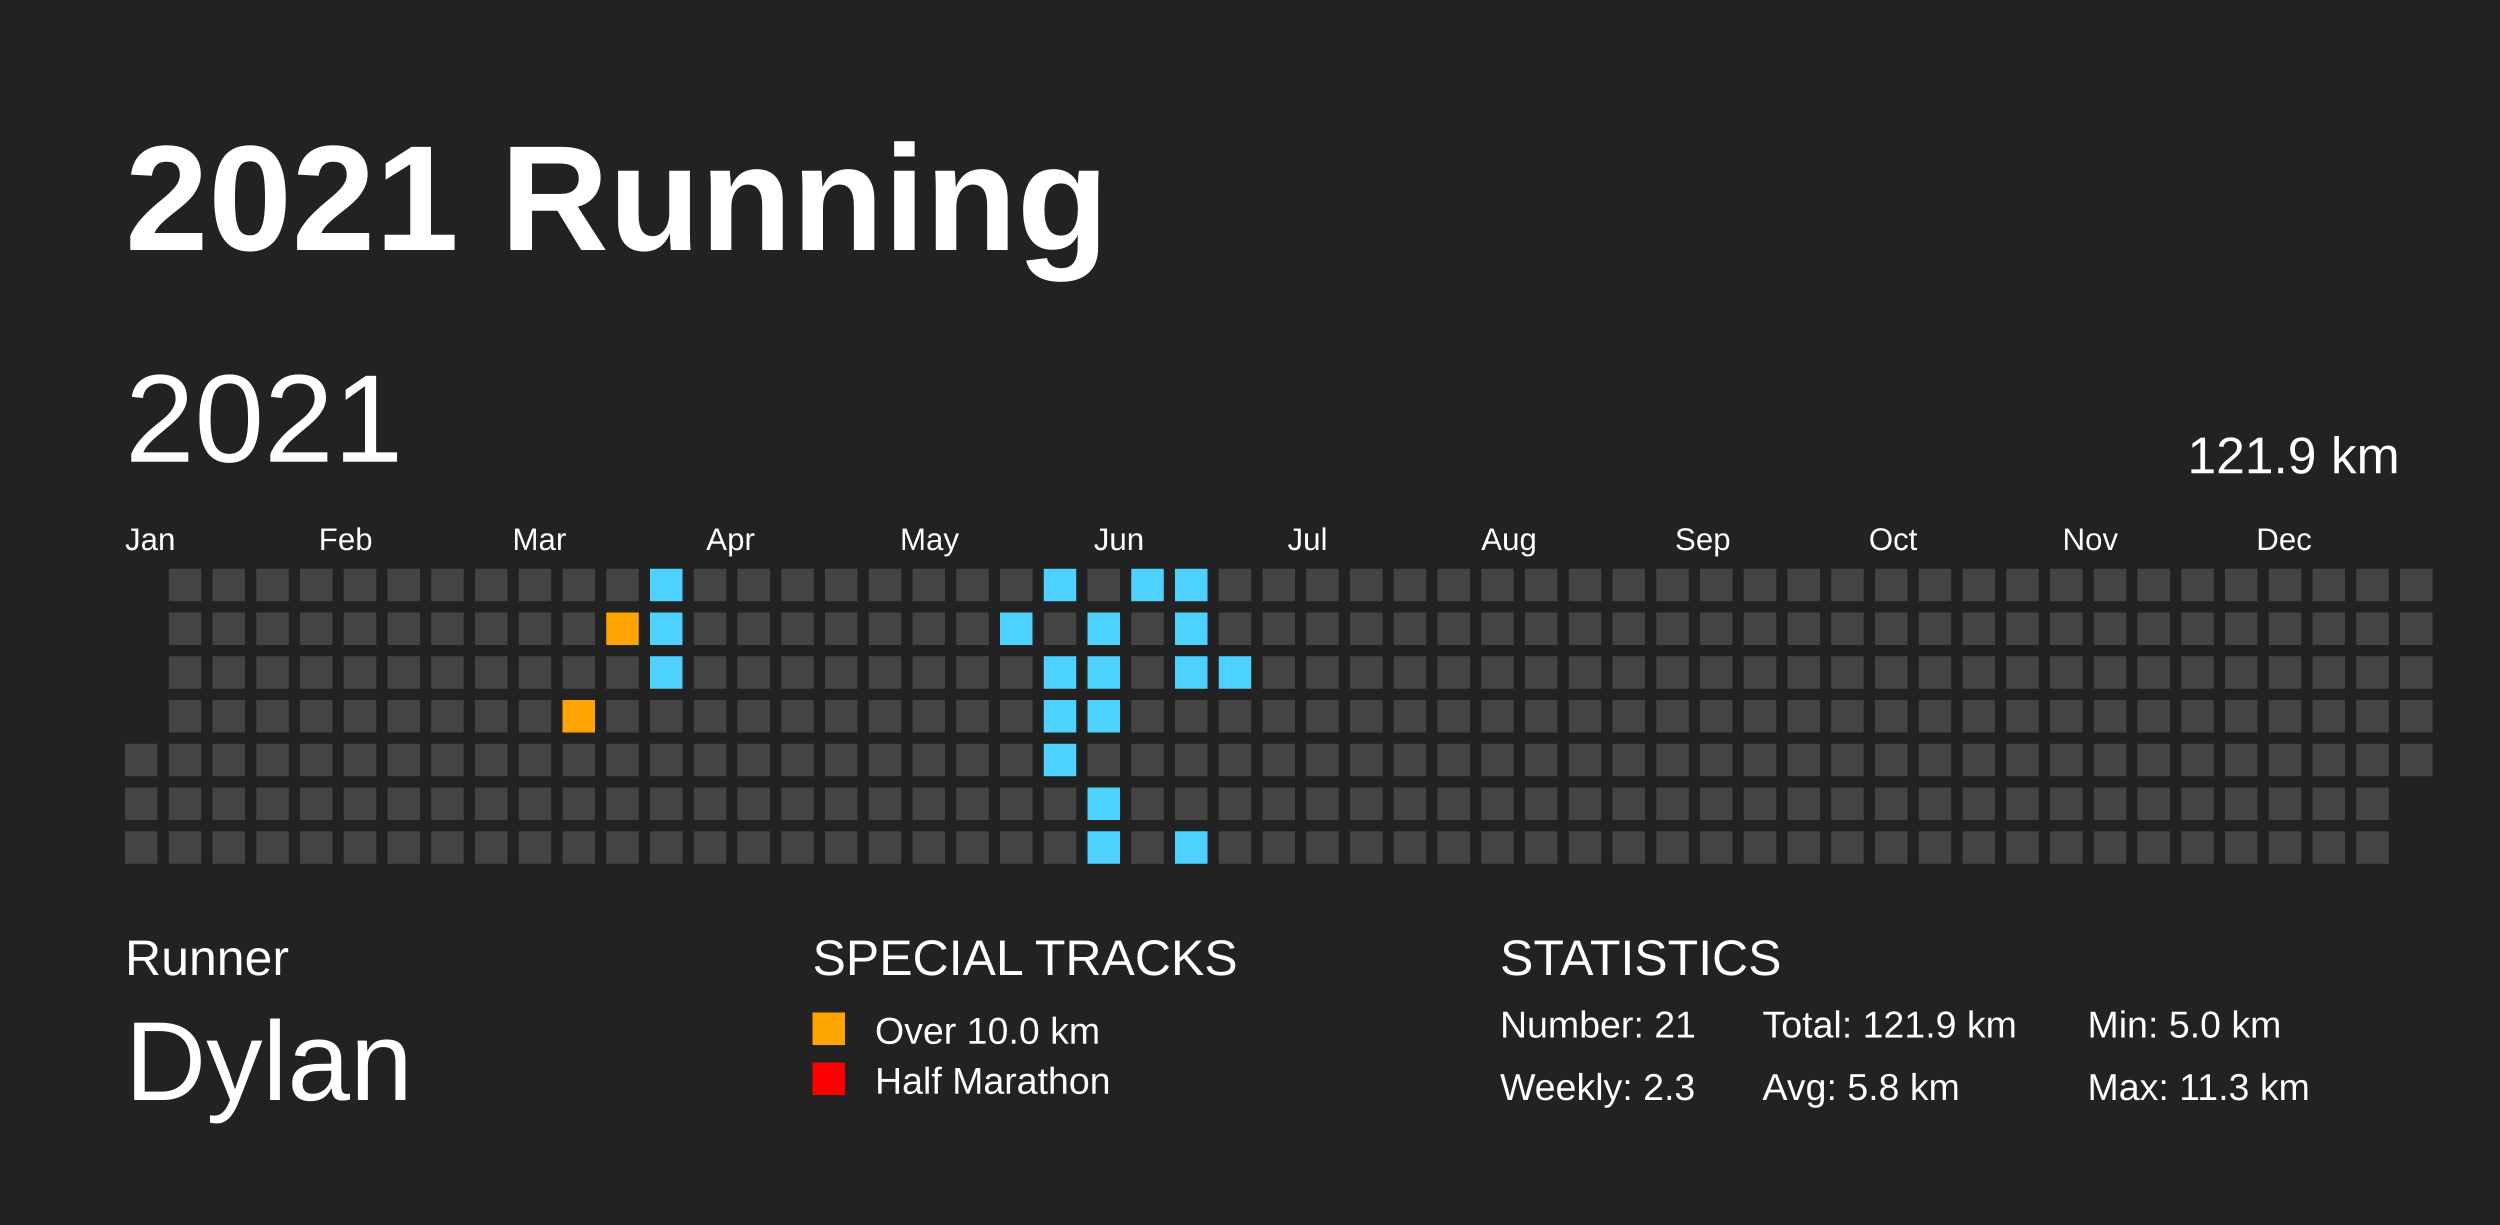
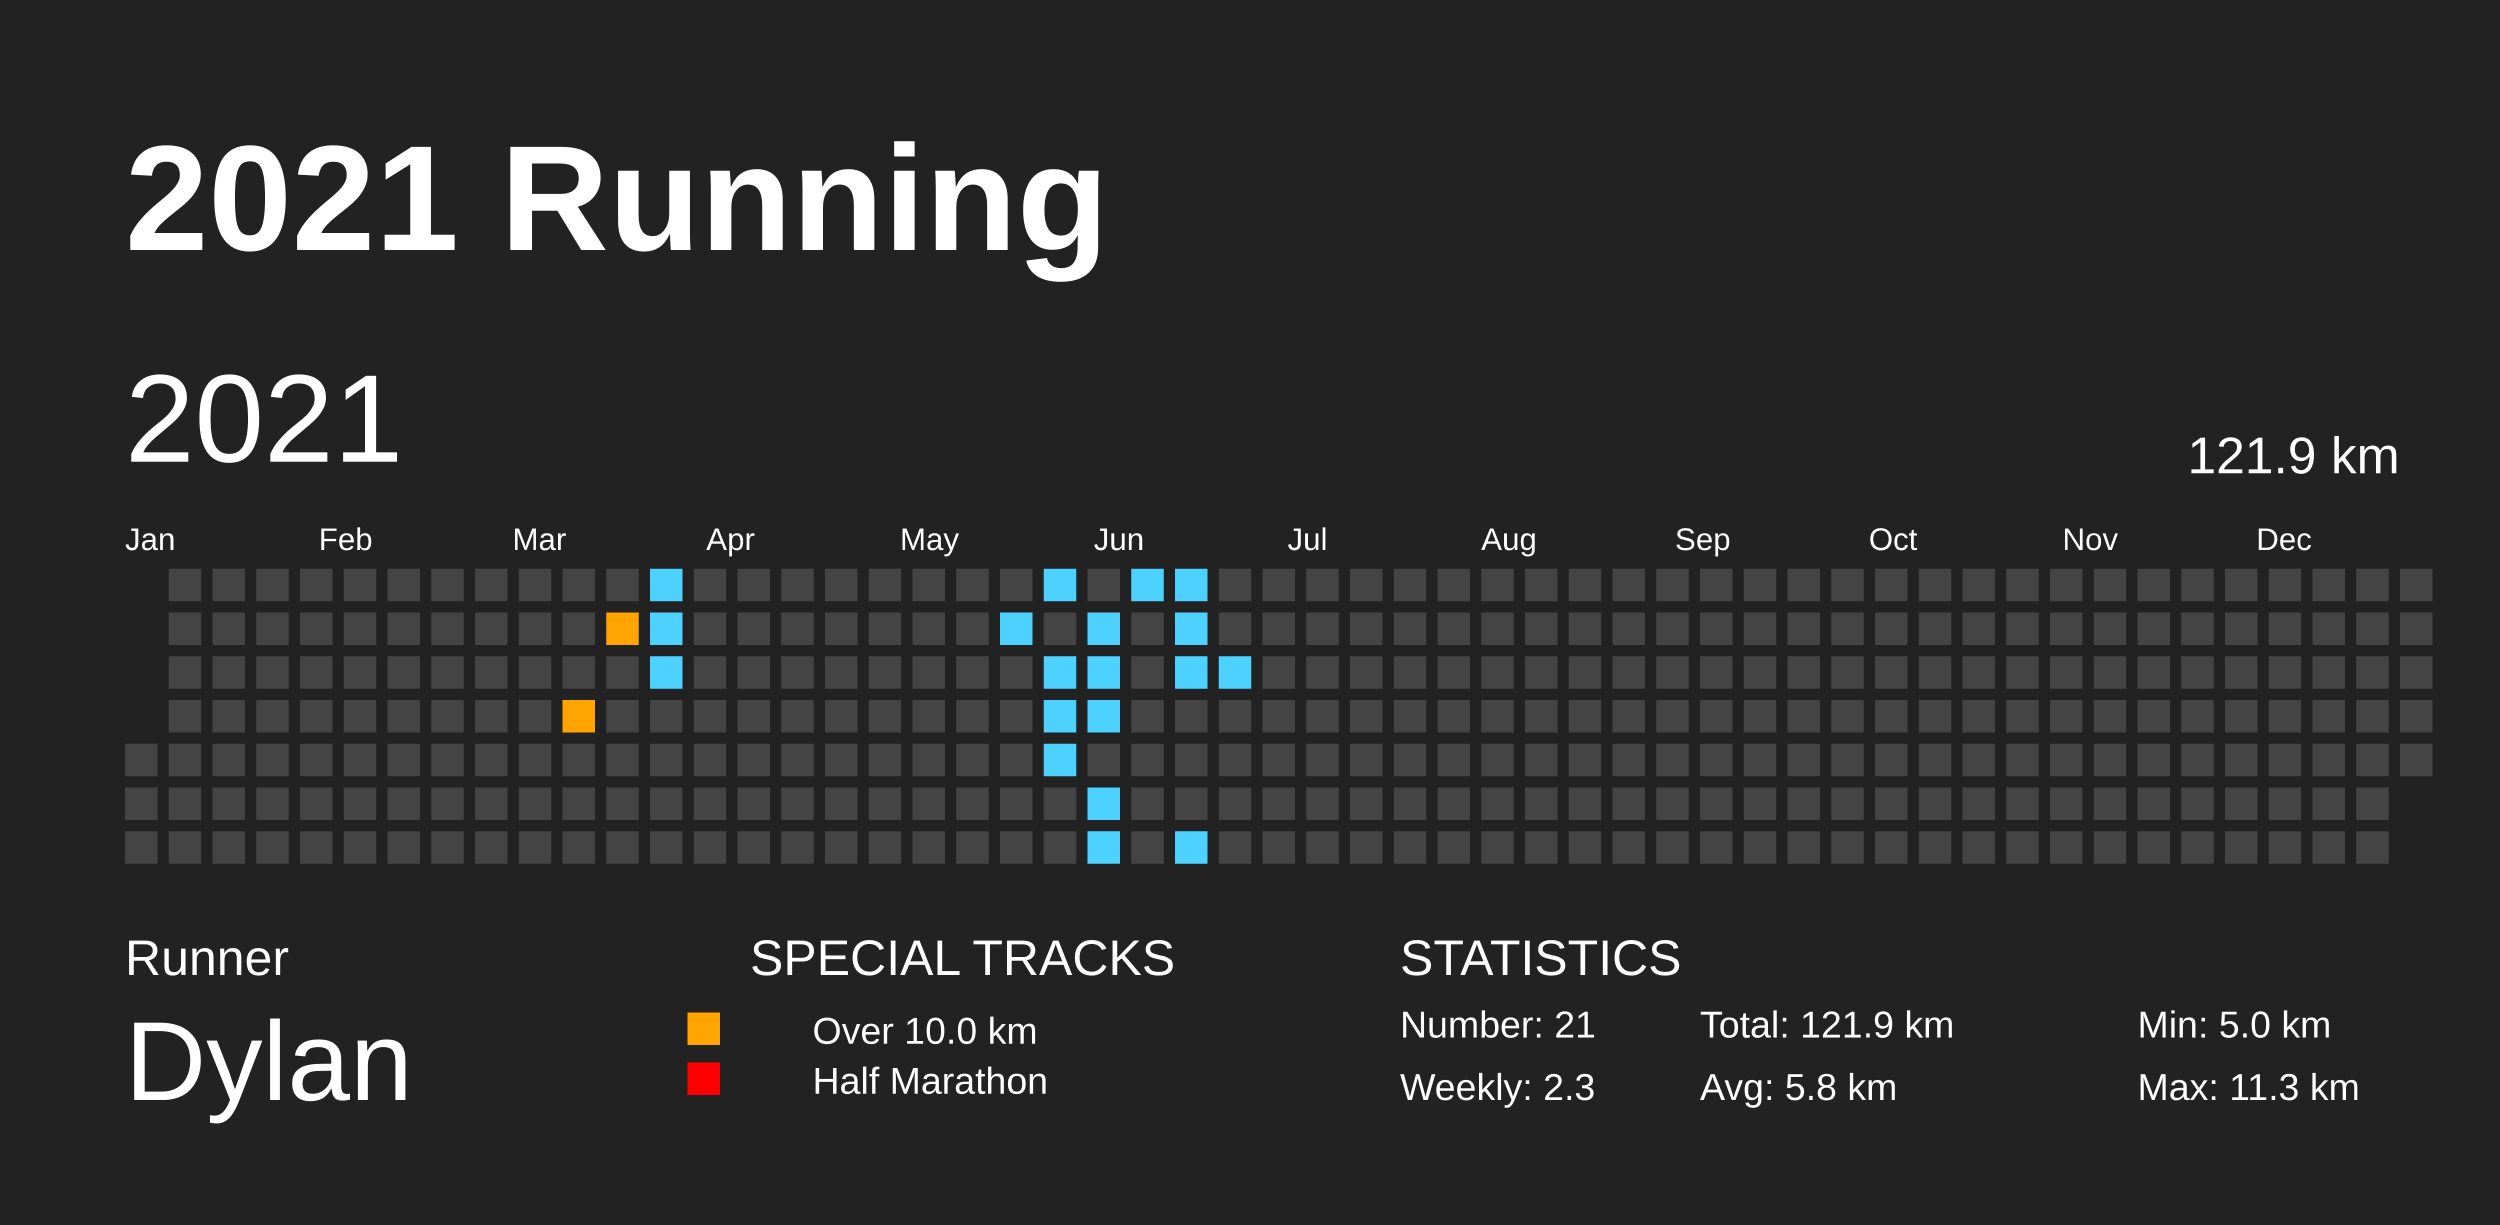
<svg xmlns="http://www.w3.org/2000/svg" baseProfile="full" height="98mm" version="1.1" viewBox="0,0,200,98" width="200mm">
  <defs>
    <pattern height="2" id="indoor-stripe" patternUnits="userSpaceOnUse" width="2">
      <line stroke="white" stroke-opacity="0.45" stroke-width="0.5" x1="0" x2="2" y1="2" y2="0" />
    </pattern>
  </defs>
  <rect fill="#222222" height="98" width="200" x="0" y="0" />
  <text fill="#FFFFFF" style="font-size:12px; font-family:Arial; font-weight:bold;" x="10" y="20">2021 Running</text>
  <text fill="#FFFFFF" style="font-size:4px; font-family:Arial" x="10" y="78">Runner</text>
  <text fill="#FFFFFF" style="font-size:9px; font-family:Arial" x="10" y="88">Dylan</text>
-   <text fill="#FFFFFF" style="font-size:4px; font-family:Arial" x="65" y="78">SPECIAL TRACKS</text>
-   <rect fill="#ffa400" height="2.6" width="2.6" x="65" y="81" />
-   <text fill="#FFFFFF" style="font-size:3px; font-family:Arial" x="70" y="83.5">Over 10.0 km</text>
-   <rect fill="#ff0000" height="2.6" width="2.6" x="65" y="85" />
-   <text fill="#FFFFFF" style="font-size:3px; font-family:Arial" x="70" y="87.5">Half Marathon</text>
-   <text fill="#FFFFFF" style="font-size:4px; font-family:Arial" x="120" y="78">STATISTICS</text>
-   <text fill="#FFFFFF" style="font-size:3px; font-family:Arial" x="120" y="83">Number: 21</text>
-   <text fill="#FFFFFF" style="font-size:3px; font-family:Arial" x="120" y="88">Weekly: 2.3</text>
-   <text fill="#FFFFFF" style="font-size:3px; font-family:Arial" x="141" y="83">Total: 121.9 km</text>
-   <text fill="#FFFFFF" style="font-size:3px; font-family:Arial" x="141" y="88">Avg: 5.8 km</text>
-   <text fill="#FFFFFF" style="font-size:3px; font-family:Arial" x="167" y="83">Min: 5.0 km</text>
-   <text fill="#FFFFFF" style="font-size:3px; font-family:Arial" x="167" y="88">Max: 11.3 km</text>
+   <text fill="#FFFFFF" style="font-size:4px; font-family:Arial" x="60" y="78">SPECIAL TRACKS</text>
+   <rect fill="#ffa400" height="2.6" width="2.6" x="55" y="81" />
+   <text fill="#FFFFFF" style="font-size:3px; font-family:Arial" x="65" y="83.5">Over 10.0 km</text>
+   <rect fill="#ff0000" height="2.6" width="2.6" x="55" y="85" />
+   <text fill="#FFFFFF" style="font-size:3px; font-family:Arial" x="65" y="87.5">Half Marathon</text>
+   <text fill="#FFFFFF" style="font-size:4px; font-family:Arial" x="112" y="78">STATISTICS</text>
+   <text fill="#FFFFFF" style="font-size:3px; font-family:Arial" x="112" y="83">Number: 21</text>
+   <text fill="#FFFFFF" style="font-size:3px; font-family:Arial" x="112" y="88">Weekly: 2.3</text>
+   <text fill="#FFFFFF" style="font-size:3px; font-family:Arial" x="136" y="83">Total: 121.9 km</text>
+   <text fill="#FFFFFF" style="font-size:3px; font-family:Arial" x="136" y="88">Avg: 5.8 km</text>
+   <text fill="#FFFFFF" style="font-size:3px; font-family:Arial" x="171" y="83">Min: 5.0 km</text>
+   <text fill="#FFFFFF" style="font-size:3px; font-family:Arial" x="171" y="88">Max: 11.3 km</text>
  <text dominant-baseline="hanging" fill="#FFFFFF" style="font-size:10.0px; font-family:Arial;" x="10" y="30">2021</text>
  <text dominant-baseline="hanging" fill="#FFFFFF" style="font-size:4.125px; font-family:Arial;" x="175" y="35">121.9 km</text>
  <text fill="#FFFFFF" style="font-size:2.5px; font-family:Arial" x="10.0" y="44">Jan</text>
  <text fill="#FFFFFF" style="font-size:2.5px; font-family:Arial" x="25.5" y="44">Feb</text>
  <text fill="#FFFFFF" style="font-size:2.5px; font-family:Arial" x="41.0" y="44">Mar</text>
  <text fill="#FFFFFF" style="font-size:2.5px; font-family:Arial" x="56.5" y="44">Apr</text>
  <text fill="#FFFFFF" style="font-size:2.5px; font-family:Arial" x="72.0" y="44">May</text>
  <text fill="#FFFFFF" style="font-size:2.5px; font-family:Arial" x="87.5" y="44">Jun</text>
  <text fill="#FFFFFF" style="font-size:2.5px; font-family:Arial" x="103.0" y="44">Jul</text>
  <text fill="#FFFFFF" style="font-size:2.5px; font-family:Arial" x="118.5" y="44">Aug</text>
  <text fill="#FFFFFF" style="font-size:2.5px; font-family:Arial" x="134.0" y="44">Sep</text>
  <text fill="#FFFFFF" style="font-size:2.5px; font-family:Arial" x="149.5" y="44">Oct</text>
  <text fill="#FFFFFF" style="font-size:2.5px; font-family:Arial" x="165.0" y="44">Nov</text>
  <text fill="#FFFFFF" style="font-size:2.5px; font-family:Arial" x="180.5" y="44">Dec</text>
  <rect fill="#444444" height="2.6" width="2.6" x="10.0" y="59.5" />
  <rect fill="#444444" height="2.6" width="2.6" x="10.0" y="63.0" />
  <rect fill="#444444" height="2.6" width="2.6" x="10.0" y="66.5" />
  <rect fill="#444444" height="2.6" width="2.6" x="13.5" y="45.5" />
  <rect fill="#444444" height="2.6" width="2.6" x="13.5" y="49.0" />
  <rect fill="#444444" height="2.6" width="2.6" x="13.5" y="52.5" />
  <rect fill="#444444" height="2.6" width="2.6" x="13.5" y="56.0" />
  <rect fill="#444444" height="2.6" width="2.6" x="13.5" y="59.5" />
  <rect fill="#444444" height="2.6" width="2.6" x="13.5" y="63.0" />
  <rect fill="#444444" height="2.6" width="2.6" x="13.5" y="66.5" />
  <rect fill="#444444" height="2.6" width="2.6" x="17.0" y="45.5" />
  <rect fill="#444444" height="2.6" width="2.6" x="17.0" y="49.0" />
  <rect fill="#444444" height="2.6" width="2.6" x="17.0" y="52.5" />
  <rect fill="#444444" height="2.6" width="2.6" x="17.0" y="56.0" />
  <rect fill="#444444" height="2.6" width="2.6" x="17.0" y="59.5" />
  <rect fill="#444444" height="2.6" width="2.6" x="17.0" y="63.0" />
  <rect fill="#444444" height="2.6" width="2.6" x="17.0" y="66.5" />
  <rect fill="#444444" height="2.6" width="2.6" x="20.5" y="45.5" />
  <rect fill="#444444" height="2.6" width="2.6" x="20.5" y="49.0" />
  <rect fill="#444444" height="2.6" width="2.6" x="20.5" y="52.5" />
  <rect fill="#444444" height="2.6" width="2.6" x="20.5" y="56.0" />
  <rect fill="#444444" height="2.6" width="2.6" x="20.5" y="59.5" />
  <rect fill="#444444" height="2.6" width="2.6" x="20.5" y="63.0" />
  <rect fill="#444444" height="2.6" width="2.6" x="20.5" y="66.5" />
  <rect fill="#444444" height="2.6" width="2.6" x="24.0" y="45.5" />
  <rect fill="#444444" height="2.6" width="2.6" x="24.0" y="49.0" />
  <rect fill="#444444" height="2.6" width="2.6" x="24.0" y="52.5" />
  <rect fill="#444444" height="2.6" width="2.6" x="24.0" y="56.0" />
  <rect fill="#444444" height="2.6" width="2.6" x="24.0" y="59.5" />
  <rect fill="#444444" height="2.6" width="2.6" x="24.0" y="63.0" />
  <rect fill="#444444" height="2.6" width="2.6" x="24.0" y="66.5" />
  <rect fill="#444444" height="2.6" width="2.6" x="27.5" y="45.5" />
  <rect fill="#444444" height="2.6" width="2.6" x="27.5" y="49.0" />
  <rect fill="#444444" height="2.6" width="2.6" x="27.5" y="52.5" />
  <rect fill="#444444" height="2.6" width="2.6" x="27.5" y="56.0" />
  <rect fill="#444444" height="2.6" width="2.6" x="27.5" y="59.5" />
  <rect fill="#444444" height="2.6" width="2.6" x="27.5" y="63.0" />
  <rect fill="#444444" height="2.6" width="2.6" x="27.5" y="66.5" />
  <rect fill="#444444" height="2.6" width="2.6" x="31.0" y="45.5" />
  <rect fill="#444444" height="2.6" width="2.6" x="31.0" y="49.0" />
  <rect fill="#444444" height="2.6" width="2.6" x="31.0" y="52.5" />
  <rect fill="#444444" height="2.6" width="2.6" x="31.0" y="56.0" />
  <rect fill="#444444" height="2.6" width="2.6" x="31.0" y="59.5" />
  <rect fill="#444444" height="2.6" width="2.6" x="31.0" y="63.0" />
  <rect fill="#444444" height="2.6" width="2.6" x="31.0" y="66.5" />
  <rect fill="#444444" height="2.6" width="2.6" x="34.5" y="45.5" />
  <rect fill="#444444" height="2.6" width="2.6" x="34.5" y="49.0" />
  <rect fill="#444444" height="2.6" width="2.6" x="34.5" y="52.5" />
  <rect fill="#444444" height="2.6" width="2.6" x="34.5" y="56.0" />
  <rect fill="#444444" height="2.6" width="2.6" x="34.5" y="59.5" />
  <rect fill="#444444" height="2.6" width="2.6" x="34.5" y="63.0" />
  <rect fill="#444444" height="2.6" width="2.6" x="34.5" y="66.5" />
  <rect fill="#444444" height="2.6" width="2.6" x="38.0" y="45.5" />
  <rect fill="#444444" height="2.6" width="2.6" x="38.0" y="49.0" />
  <rect fill="#444444" height="2.6" width="2.6" x="38.0" y="52.5" />
  <rect fill="#444444" height="2.6" width="2.6" x="38.0" y="56.0" />
  <rect fill="#444444" height="2.6" width="2.6" x="38.0" y="59.5" />
  <rect fill="#444444" height="2.6" width="2.6" x="38.0" y="63.0" />
  <rect fill="#444444" height="2.6" width="2.6" x="38.0" y="66.5" />
  <rect fill="#444444" height="2.6" width="2.6" x="41.5" y="45.5" />
  <rect fill="#444444" height="2.6" width="2.6" x="41.5" y="49.0" />
  <rect fill="#444444" height="2.6" width="2.6" x="41.5" y="52.5" />
  <rect fill="#444444" height="2.6" width="2.6" x="41.5" y="56.0" />
  <rect fill="#444444" height="2.6" width="2.6" x="41.5" y="59.5" />
  <rect fill="#444444" height="2.6" width="2.6" x="41.5" y="63.0" />
  <rect fill="#444444" height="2.6" width="2.6" x="41.5" y="66.5" />
  <rect fill="#444444" height="2.6" width="2.6" x="45.0" y="45.5" />
  <rect fill="#444444" height="2.6" width="2.6" x="45.0" y="49.0" />
  <rect fill="#444444" height="2.6" width="2.6" x="45.0" y="52.5" />
  <rect fill="#ffa400" height="2.6" width="2.6" x="45.0" y="56.0" />
  <rect fill="#444444" height="2.6" width="2.6" x="45.0" y="59.5" />
  <rect fill="#444444" height="2.6" width="2.6" x="45.0" y="63.0" />
  <rect fill="#444444" height="2.6" width="2.6" x="45.0" y="66.5" />
  <rect fill="#444444" height="2.6" width="2.6" x="48.5" y="45.5" />
  <rect fill="#ffa400" height="2.6" width="2.6" x="48.5" y="49.0" />
  <rect fill="#444444" height="2.6" width="2.6" x="48.5" y="52.5" />
  <rect fill="#444444" height="2.6" width="2.6" x="48.5" y="56.0" />
  <rect fill="#444444" height="2.6" width="2.6" x="48.5" y="59.5" />
  <rect fill="#444444" height="2.6" width="2.6" x="48.5" y="63.0" />
  <rect fill="#444444" height="2.6" width="2.6" x="48.5" y="66.5" />
  <rect fill="#4DD2FF" height="2.6" width="2.6" x="52.0" y="45.5" />
  <rect fill="#4DD2FF" height="2.6" width="2.6" x="52.0" y="49.0" />
  <rect fill="#4DD2FF" height="2.6" width="2.6" x="52.0" y="52.5" />
  <rect fill="#444444" height="2.6" width="2.6" x="52.0" y="56.0" />
  <rect fill="#444444" height="2.6" width="2.6" x="52.0" y="59.5" />
  <rect fill="#444444" height="2.6" width="2.6" x="52.0" y="63.0" />
  <rect fill="#444444" height="2.6" width="2.6" x="52.0" y="66.5" />
  <rect fill="#444444" height="2.6" width="2.6" x="55.5" y="45.5" />
  <rect fill="#444444" height="2.6" width="2.6" x="55.5" y="49.0" />
  <rect fill="#444444" height="2.6" width="2.6" x="55.5" y="52.5" />
  <rect fill="#444444" height="2.6" width="2.6" x="55.5" y="56.0" />
  <rect fill="#444444" height="2.6" width="2.6" x="55.5" y="59.5" />
  <rect fill="#444444" height="2.6" width="2.6" x="55.5" y="63.0" />
  <rect fill="#444444" height="2.6" width="2.6" x="55.5" y="66.5" />
  <rect fill="#444444" height="2.6" width="2.6" x="59.0" y="45.5" />
  <rect fill="#444444" height="2.6" width="2.6" x="59.0" y="49.0" />
  <rect fill="#444444" height="2.6" width="2.6" x="59.0" y="52.5" />
  <rect fill="#444444" height="2.6" width="2.6" x="59.0" y="56.0" />
  <rect fill="#444444" height="2.6" width="2.6" x="59.0" y="59.5" />
  <rect fill="#444444" height="2.6" width="2.6" x="59.0" y="63.0" />
  <rect fill="#444444" height="2.6" width="2.6" x="59.0" y="66.5" />
  <rect fill="#444444" height="2.6" width="2.6" x="62.5" y="45.5" />
  <rect fill="#444444" height="2.6" width="2.6" x="62.5" y="49.0" />
  <rect fill="#444444" height="2.6" width="2.6" x="62.5" y="52.5" />
  <rect fill="#444444" height="2.6" width="2.6" x="62.5" y="56.0" />
  <rect fill="#444444" height="2.6" width="2.6" x="62.5" y="59.5" />
  <rect fill="#444444" height="2.6" width="2.6" x="62.5" y="63.0" />
  <rect fill="#444444" height="2.6" width="2.6" x="62.5" y="66.5" />
  <rect fill="#444444" height="2.6" width="2.6" x="66.0" y="45.5" />
  <rect fill="#444444" height="2.6" width="2.6" x="66.0" y="49.0" />
  <rect fill="#444444" height="2.6" width="2.6" x="66.0" y="52.5" />
  <rect fill="#444444" height="2.6" width="2.6" x="66.0" y="56.0" />
  <rect fill="#444444" height="2.6" width="2.6" x="66.0" y="59.5" />
  <rect fill="#444444" height="2.6" width="2.6" x="66.0" y="63.0" />
  <rect fill="#444444" height="2.6" width="2.6" x="66.0" y="66.5" />
  <rect fill="#444444" height="2.6" width="2.6" x="69.5" y="45.5" />
  <rect fill="#444444" height="2.6" width="2.6" x="69.5" y="49.0" />
  <rect fill="#444444" height="2.6" width="2.6" x="69.5" y="52.5" />
  <rect fill="#444444" height="2.6" width="2.6" x="69.5" y="56.0" />
  <rect fill="#444444" height="2.6" width="2.6" x="69.5" y="59.5" />
  <rect fill="#444444" height="2.6" width="2.6" x="69.5" y="63.0" />
  <rect fill="#444444" height="2.6" width="2.6" x="69.5" y="66.5" />
  <rect fill="#444444" height="2.6" width="2.6" x="73.0" y="45.5" />
  <rect fill="#444444" height="2.6" width="2.6" x="73.0" y="49.0" />
  <rect fill="#444444" height="2.6" width="2.6" x="73.0" y="52.5" />
  <rect fill="#444444" height="2.6" width="2.6" x="73.0" y="56.0" />
  <rect fill="#444444" height="2.6" width="2.6" x="73.0" y="59.5" />
  <rect fill="#444444" height="2.6" width="2.6" x="73.0" y="63.0" />
  <rect fill="#444444" height="2.6" width="2.6" x="73.0" y="66.5" />
  <rect fill="#444444" height="2.6" width="2.6" x="76.5" y="45.5" />
  <rect fill="#444444" height="2.6" width="2.6" x="76.5" y="49.0" />
  <rect fill="#444444" height="2.6" width="2.6" x="76.5" y="52.5" />
  <rect fill="#444444" height="2.6" width="2.6" x="76.5" y="56.0" />
  <rect fill="#444444" height="2.6" width="2.6" x="76.5" y="59.5" />
  <rect fill="#444444" height="2.6" width="2.6" x="76.5" y="63.0" />
  <rect fill="#444444" height="2.6" width="2.6" x="76.5" y="66.5" />
  <rect fill="#444444" height="2.6" width="2.6" x="80.0" y="45.5" />
  <rect fill="#4DD2FF" height="2.6" width="2.6" x="80.0" y="49.0" />
  <rect fill="#444444" height="2.6" width="2.6" x="80.0" y="52.5" />
  <rect fill="#444444" height="2.6" width="2.6" x="80.0" y="56.0" />
  <rect fill="#444444" height="2.6" width="2.6" x="80.0" y="59.5" />
  <rect fill="#444444" height="2.6" width="2.6" x="80.0" y="63.0" />
  <rect fill="#444444" height="2.6" width="2.6" x="80.0" y="66.5" />
  <rect fill="#4DD2FF" height="2.6" width="2.6" x="83.5" y="45.5" />
  <rect fill="#444444" height="2.6" width="2.6" x="83.5" y="49.0" />
  <rect fill="#4DD2FF" height="2.6" width="2.6" x="83.5" y="52.5" />
  <rect fill="#4DD2FF" height="2.6" width="2.6" x="83.5" y="56.0" />
  <rect fill="#4DD2FF" height="2.6" width="2.6" x="83.5" y="59.5" />
  <rect fill="#444444" height="2.6" width="2.6" x="83.5" y="63.0" />
  <rect fill="#444444" height="2.6" width="2.6" x="83.5" y="66.5" />
  <rect fill="#444444" height="2.6" width="2.6" x="87.0" y="45.5" />
  <rect fill="#4DD2FF" height="2.6" width="2.6" x="87.0" y="49.0" />
  <rect fill="#4DD2FF" height="2.6" width="2.6" x="87.0" y="52.5" />
  <rect fill="#4DD2FF" height="2.6" width="2.6" x="87.0" y="56.0" />
  <rect fill="#444444" height="2.6" width="2.6" x="87.0" y="59.5" />
  <rect fill="#4DD2FF" height="2.6" width="2.6" x="87.0" y="63.0" />
  <rect fill="#4DD2FF" height="2.6" width="2.6" x="87.0" y="66.5" />
  <rect fill="#4DD2FF" height="2.6" width="2.6" x="90.5" y="45.5" />
  <rect fill="#444444" height="2.6" width="2.6" x="90.5" y="49.0" />
  <rect fill="#444444" height="2.6" width="2.6" x="90.5" y="52.5" />
  <rect fill="#444444" height="2.6" width="2.6" x="90.5" y="56.0" />
  <rect fill="#444444" height="2.6" width="2.6" x="90.5" y="59.5" />
  <rect fill="#444444" height="2.6" width="2.6" x="90.5" y="63.0" />
  <rect fill="#444444" height="2.6" width="2.6" x="90.5" y="66.5" />
  <rect fill="#4DD2FF" height="2.6" width="2.6" x="94.0" y="45.5" />
  <rect fill="#4DD2FF" height="2.6" width="2.6" x="94.0" y="49.0" />
  <rect fill="#4DD2FF" height="2.6" width="2.6" x="94.0" y="52.5" />
  <rect fill="#444444" height="2.6" width="2.6" x="94.0" y="56.0" />
  <rect fill="#444444" height="2.6" width="2.6" x="94.0" y="59.5" />
  <rect fill="#444444" height="2.6" width="2.6" x="94.0" y="63.0" />
  <rect fill="#4DD2FF" height="2.6" width="2.6" x="94.0" y="66.5" />
  <rect fill="#444444" height="2.6" width="2.6" x="97.5" y="45.5" />
  <rect fill="#444444" height="2.6" width="2.6" x="97.5" y="49.0" />
  <rect fill="#4DD2FF" height="2.6" width="2.6" x="97.5" y="52.5" />
  <rect fill="#444444" height="2.6" width="2.6" x="97.5" y="56.0" />
  <rect fill="#444444" height="2.6" width="2.6" x="97.5" y="59.5" />
  <rect fill="#444444" height="2.6" width="2.6" x="97.5" y="63.0" />
  <rect fill="#444444" height="2.6" width="2.6" x="97.5" y="66.5" />
  <rect fill="#444444" height="2.6" width="2.6" x="101.0" y="45.5" />
  <rect fill="#444444" height="2.6" width="2.6" x="101.0" y="49.0" />
  <rect fill="#444444" height="2.6" width="2.6" x="101.0" y="52.5" />
  <rect fill="#444444" height="2.6" width="2.6" x="101.0" y="56.0" />
  <rect fill="#444444" height="2.6" width="2.6" x="101.0" y="59.5" />
  <rect fill="#444444" height="2.6" width="2.6" x="101.0" y="63.0" />
  <rect fill="#444444" height="2.6" width="2.6" x="101.0" y="66.5" />
  <rect fill="#444444" height="2.6" width="2.6" x="104.5" y="45.5" />
  <rect fill="#444444" height="2.6" width="2.6" x="104.5" y="49.0" />
  <rect fill="#444444" height="2.6" width="2.6" x="104.5" y="52.5" />
  <rect fill="#444444" height="2.6" width="2.6" x="104.5" y="56.0" />
  <rect fill="#444444" height="2.6" width="2.6" x="104.5" y="59.5" />
  <rect fill="#444444" height="2.6" width="2.6" x="104.5" y="63.0" />
  <rect fill="#444444" height="2.6" width="2.6" x="104.5" y="66.5" />
  <rect fill="#444444" height="2.6" width="2.6" x="108.0" y="45.5" />
  <rect fill="#444444" height="2.6" width="2.6" x="108.0" y="49.0" />
  <rect fill="#444444" height="2.6" width="2.6" x="108.0" y="52.5" />
  <rect fill="#444444" height="2.6" width="2.6" x="108.0" y="56.0" />
  <rect fill="#444444" height="2.6" width="2.6" x="108.0" y="59.5" />
  <rect fill="#444444" height="2.6" width="2.6" x="108.0" y="63.0" />
  <rect fill="#444444" height="2.6" width="2.6" x="108.0" y="66.5" />
  <rect fill="#444444" height="2.6" width="2.6" x="111.5" y="45.5" />
  <rect fill="#444444" height="2.6" width="2.6" x="111.5" y="49.0" />
  <rect fill="#444444" height="2.6" width="2.6" x="111.5" y="52.5" />
  <rect fill="#444444" height="2.6" width="2.6" x="111.5" y="56.0" />
  <rect fill="#444444" height="2.6" width="2.6" x="111.5" y="59.5" />
  <rect fill="#444444" height="2.6" width="2.6" x="111.5" y="63.0" />
  <rect fill="#444444" height="2.6" width="2.6" x="111.5" y="66.5" />
  <rect fill="#444444" height="2.6" width="2.6" x="115.0" y="45.5" />
  <rect fill="#444444" height="2.6" width="2.6" x="115.0" y="49.0" />
  <rect fill="#444444" height="2.6" width="2.6" x="115.0" y="52.5" />
  <rect fill="#444444" height="2.6" width="2.6" x="115.0" y="56.0" />
  <rect fill="#444444" height="2.6" width="2.6" x="115.0" y="59.5" />
  <rect fill="#444444" height="2.6" width="2.6" x="115.0" y="63.0" />
  <rect fill="#444444" height="2.6" width="2.6" x="115.0" y="66.5" />
  <rect fill="#444444" height="2.6" width="2.6" x="118.5" y="45.5" />
  <rect fill="#444444" height="2.6" width="2.6" x="118.5" y="49.0" />
  <rect fill="#444444" height="2.6" width="2.6" x="118.5" y="52.5" />
  <rect fill="#444444" height="2.6" width="2.6" x="118.5" y="56.0" />
  <rect fill="#444444" height="2.6" width="2.6" x="118.5" y="59.5" />
  <rect fill="#444444" height="2.6" width="2.6" x="118.5" y="63.0" />
  <rect fill="#444444" height="2.6" width="2.6" x="118.5" y="66.5" />
  <rect fill="#444444" height="2.6" width="2.6" x="122.0" y="45.5" />
  <rect fill="#444444" height="2.6" width="2.6" x="122.0" y="49.0" />
  <rect fill="#444444" height="2.6" width="2.6" x="122.0" y="52.5" />
  <rect fill="#444444" height="2.6" width="2.6" x="122.0" y="56.0" />
  <rect fill="#444444" height="2.6" width="2.6" x="122.0" y="59.5" />
  <rect fill="#444444" height="2.6" width="2.6" x="122.0" y="63.0" />
  <rect fill="#444444" height="2.6" width="2.6" x="122.0" y="66.5" />
  <rect fill="#444444" height="2.6" width="2.6" x="125.5" y="45.5" />
  <rect fill="#444444" height="2.6" width="2.6" x="125.5" y="49.0" />
  <rect fill="#444444" height="2.6" width="2.6" x="125.5" y="52.5" />
  <rect fill="#444444" height="2.6" width="2.6" x="125.5" y="56.0" />
  <rect fill="#444444" height="2.6" width="2.6" x="125.5" y="59.5" />
  <rect fill="#444444" height="2.6" width="2.6" x="125.5" y="63.0" />
  <rect fill="#444444" height="2.6" width="2.6" x="125.5" y="66.5" />
  <rect fill="#444444" height="2.6" width="2.6" x="129.0" y="45.5" />
  <rect fill="#444444" height="2.6" width="2.6" x="129.0" y="49.0" />
  <rect fill="#444444" height="2.6" width="2.6" x="129.0" y="52.5" />
  <rect fill="#444444" height="2.6" width="2.6" x="129.0" y="56.0" />
  <rect fill="#444444" height="2.6" width="2.6" x="129.0" y="59.5" />
  <rect fill="#444444" height="2.6" width="2.6" x="129.0" y="63.0" />
  <rect fill="#444444" height="2.6" width="2.6" x="129.0" y="66.5" />
  <rect fill="#444444" height="2.6" width="2.6" x="132.5" y="45.5" />
  <rect fill="#444444" height="2.6" width="2.6" x="132.5" y="49.0" />
  <rect fill="#444444" height="2.6" width="2.6" x="132.5" y="52.5" />
  <rect fill="#444444" height="2.6" width="2.6" x="132.5" y="56.0" />
  <rect fill="#444444" height="2.6" width="2.6" x="132.5" y="59.5" />
  <rect fill="#444444" height="2.6" width="2.6" x="132.5" y="63.0" />
  <rect fill="#444444" height="2.6" width="2.6" x="132.5" y="66.5" />
  <rect fill="#444444" height="2.6" width="2.6" x="136.0" y="45.5" />
  <rect fill="#444444" height="2.6" width="2.6" x="136.0" y="49.0" />
  <rect fill="#444444" height="2.6" width="2.6" x="136.0" y="52.5" />
  <rect fill="#444444" height="2.6" width="2.6" x="136.0" y="56.0" />
  <rect fill="#444444" height="2.6" width="2.6" x="136.0" y="59.5" />
  <rect fill="#444444" height="2.6" width="2.6" x="136.0" y="63.0" />
  <rect fill="#444444" height="2.6" width="2.6" x="136.0" y="66.5" />
  <rect fill="#444444" height="2.6" width="2.6" x="139.5" y="45.5" />
  <rect fill="#444444" height="2.6" width="2.6" x="139.5" y="49.0" />
  <rect fill="#444444" height="2.6" width="2.6" x="139.5" y="52.5" />
  <rect fill="#444444" height="2.6" width="2.6" x="139.5" y="56.0" />
  <rect fill="#444444" height="2.6" width="2.6" x="139.5" y="59.5" />
  <rect fill="#444444" height="2.6" width="2.6" x="139.5" y="63.0" />
  <rect fill="#444444" height="2.6" width="2.6" x="139.5" y="66.5" />
  <rect fill="#444444" height="2.6" width="2.6" x="143.0" y="45.5" />
  <rect fill="#444444" height="2.6" width="2.6" x="143.0" y="49.0" />
  <rect fill="#444444" height="2.6" width="2.6" x="143.0" y="52.5" />
  <rect fill="#444444" height="2.6" width="2.6" x="143.0" y="56.0" />
  <rect fill="#444444" height="2.6" width="2.6" x="143.0" y="59.5" />
  <rect fill="#444444" height="2.6" width="2.6" x="143.0" y="63.0" />
  <rect fill="#444444" height="2.6" width="2.6" x="143.0" y="66.5" />
  <rect fill="#444444" height="2.6" width="2.6" x="146.5" y="45.5" />
  <rect fill="#444444" height="2.6" width="2.6" x="146.5" y="49.0" />
  <rect fill="#444444" height="2.6" width="2.6" x="146.5" y="52.5" />
  <rect fill="#444444" height="2.6" width="2.6" x="146.5" y="56.0" />
  <rect fill="#444444" height="2.6" width="2.6" x="146.5" y="59.5" />
  <rect fill="#444444" height="2.6" width="2.6" x="146.5" y="63.0" />
  <rect fill="#444444" height="2.6" width="2.6" x="146.5" y="66.5" />
  <rect fill="#444444" height="2.6" width="2.6" x="150.0" y="45.5" />
  <rect fill="#444444" height="2.6" width="2.6" x="150.0" y="49.0" />
  <rect fill="#444444" height="2.6" width="2.6" x="150.0" y="52.5" />
  <rect fill="#444444" height="2.6" width="2.6" x="150.0" y="56.0" />
  <rect fill="#444444" height="2.6" width="2.6" x="150.0" y="59.5" />
  <rect fill="#444444" height="2.6" width="2.6" x="150.0" y="63.0" />
  <rect fill="#444444" height="2.6" width="2.6" x="150.0" y="66.5" />
  <rect fill="#444444" height="2.6" width="2.6" x="153.5" y="45.5" />
  <rect fill="#444444" height="2.6" width="2.6" x="153.5" y="49.0" />
  <rect fill="#444444" height="2.6" width="2.6" x="153.5" y="52.5" />
  <rect fill="#444444" height="2.6" width="2.6" x="153.5" y="56.0" />
  <rect fill="#444444" height="2.6" width="2.6" x="153.5" y="59.5" />
  <rect fill="#444444" height="2.6" width="2.6" x="153.5" y="63.0" />
  <rect fill="#444444" height="2.6" width="2.6" x="153.5" y="66.5" />
  <rect fill="#444444" height="2.6" width="2.6" x="157.0" y="45.5" />
  <rect fill="#444444" height="2.6" width="2.6" x="157.0" y="49.0" />
  <rect fill="#444444" height="2.6" width="2.6" x="157.0" y="52.5" />
  <rect fill="#444444" height="2.6" width="2.6" x="157.0" y="56.0" />
  <rect fill="#444444" height="2.6" width="2.6" x="157.0" y="59.5" />
  <rect fill="#444444" height="2.6" width="2.6" x="157.0" y="63.0" />
  <rect fill="#444444" height="2.6" width="2.6" x="157.0" y="66.5" />
  <rect fill="#444444" height="2.6" width="2.6" x="160.5" y="45.5" />
  <rect fill="#444444" height="2.6" width="2.6" x="160.5" y="49.0" />
  <rect fill="#444444" height="2.6" width="2.6" x="160.5" y="52.5" />
  <rect fill="#444444" height="2.6" width="2.6" x="160.5" y="56.0" />
  <rect fill="#444444" height="2.6" width="2.6" x="160.5" y="59.5" />
  <rect fill="#444444" height="2.6" width="2.6" x="160.5" y="63.0" />
  <rect fill="#444444" height="2.6" width="2.6" x="160.5" y="66.5" />
  <rect fill="#444444" height="2.6" width="2.6" x="164.0" y="45.5" />
  <rect fill="#444444" height="2.6" width="2.6" x="164.0" y="49.0" />
  <rect fill="#444444" height="2.6" width="2.6" x="164.0" y="52.5" />
  <rect fill="#444444" height="2.6" width="2.6" x="164.0" y="56.0" />
  <rect fill="#444444" height="2.6" width="2.6" x="164.0" y="59.5" />
  <rect fill="#444444" height="2.6" width="2.6" x="164.0" y="63.0" />
  <rect fill="#444444" height="2.6" width="2.6" x="164.0" y="66.5" />
  <rect fill="#444444" height="2.6" width="2.6" x="167.5" y="45.5" />
  <rect fill="#444444" height="2.6" width="2.6" x="167.5" y="49.0" />
  <rect fill="#444444" height="2.6" width="2.6" x="167.5" y="52.5" />
  <rect fill="#444444" height="2.6" width="2.6" x="167.5" y="56.0" />
  <rect fill="#444444" height="2.6" width="2.6" x="167.5" y="59.5" />
  <rect fill="#444444" height="2.6" width="2.6" x="167.5" y="63.0" />
  <rect fill="#444444" height="2.6" width="2.6" x="167.5" y="66.5" />
  <rect fill="#444444" height="2.6" width="2.6" x="171.0" y="45.5" />
  <rect fill="#444444" height="2.6" width="2.6" x="171.0" y="49.0" />
  <rect fill="#444444" height="2.6" width="2.6" x="171.0" y="52.5" />
  <rect fill="#444444" height="2.6" width="2.6" x="171.0" y="56.0" />
  <rect fill="#444444" height="2.6" width="2.6" x="171.0" y="59.5" />
  <rect fill="#444444" height="2.6" width="2.6" x="171.0" y="63.0" />
  <rect fill="#444444" height="2.6" width="2.6" x="171.0" y="66.5" />
  <rect fill="#444444" height="2.6" width="2.6" x="174.5" y="45.5" />
  <rect fill="#444444" height="2.6" width="2.6" x="174.5" y="49.0" />
  <rect fill="#444444" height="2.6" width="2.6" x="174.5" y="52.5" />
  <rect fill="#444444" height="2.6" width="2.6" x="174.5" y="56.0" />
  <rect fill="#444444" height="2.6" width="2.6" x="174.5" y="59.5" />
  <rect fill="#444444" height="2.6" width="2.6" x="174.5" y="63.0" />
  <rect fill="#444444" height="2.6" width="2.6" x="174.5" y="66.5" />
  <rect fill="#444444" height="2.6" width="2.6" x="178.0" y="45.5" />
  <rect fill="#444444" height="2.6" width="2.6" x="178.0" y="49.0" />
  <rect fill="#444444" height="2.6" width="2.6" x="178.0" y="52.5" />
  <rect fill="#444444" height="2.6" width="2.6" x="178.0" y="56.0" />
  <rect fill="#444444" height="2.6" width="2.6" x="178.0" y="59.5" />
  <rect fill="#444444" height="2.6" width="2.6" x="178.0" y="63.0" />
  <rect fill="#444444" height="2.6" width="2.6" x="178.0" y="66.5" />
  <rect fill="#444444" height="2.6" width="2.6" x="181.5" y="45.5" />
  <rect fill="#444444" height="2.6" width="2.6" x="181.5" y="49.0" />
  <rect fill="#444444" height="2.6" width="2.6" x="181.5" y="52.5" />
  <rect fill="#444444" height="2.6" width="2.6" x="181.5" y="56.0" />
  <rect fill="#444444" height="2.6" width="2.6" x="181.5" y="59.5" />
  <rect fill="#444444" height="2.6" width="2.6" x="181.5" y="63.0" />
  <rect fill="#444444" height="2.6" width="2.6" x="181.5" y="66.5" />
  <rect fill="#444444" height="2.6" width="2.6" x="185.0" y="45.5" />
  <rect fill="#444444" height="2.6" width="2.6" x="185.0" y="49.0" />
  <rect fill="#444444" height="2.6" width="2.6" x="185.0" y="52.5" />
  <rect fill="#444444" height="2.6" width="2.6" x="185.0" y="56.0" />
  <rect fill="#444444" height="2.6" width="2.6" x="185.0" y="59.5" />
  <rect fill="#444444" height="2.6" width="2.6" x="185.0" y="63.0" />
  <rect fill="#444444" height="2.6" width="2.6" x="185.0" y="66.5" />
  <rect fill="#444444" height="2.6" width="2.6" x="188.5" y="45.5" />
  <rect fill="#444444" height="2.6" width="2.6" x="188.5" y="49.0" />
  <rect fill="#444444" height="2.6" width="2.6" x="188.5" y="52.5" />
  <rect fill="#444444" height="2.6" width="2.6" x="188.5" y="56.0" />
  <rect fill="#444444" height="2.6" width="2.6" x="188.5" y="59.5" />
  <rect fill="#444444" height="2.6" width="2.6" x="188.5" y="63.0" />
  <rect fill="#444444" height="2.6" width="2.6" x="188.5" y="66.5" />
  <rect fill="#444444" height="2.6" width="2.6" x="192.0" y="45.5" />
  <rect fill="#444444" height="2.6" width="2.6" x="192.0" y="49.0" />
  <rect fill="#444444" height="2.6" width="2.6" x="192.0" y="52.5" />
  <rect fill="#444444" height="2.6" width="2.6" x="192.0" y="56.0" />
  <rect fill="#444444" height="2.6" width="2.6" x="192.0" y="59.5" />
</svg>
